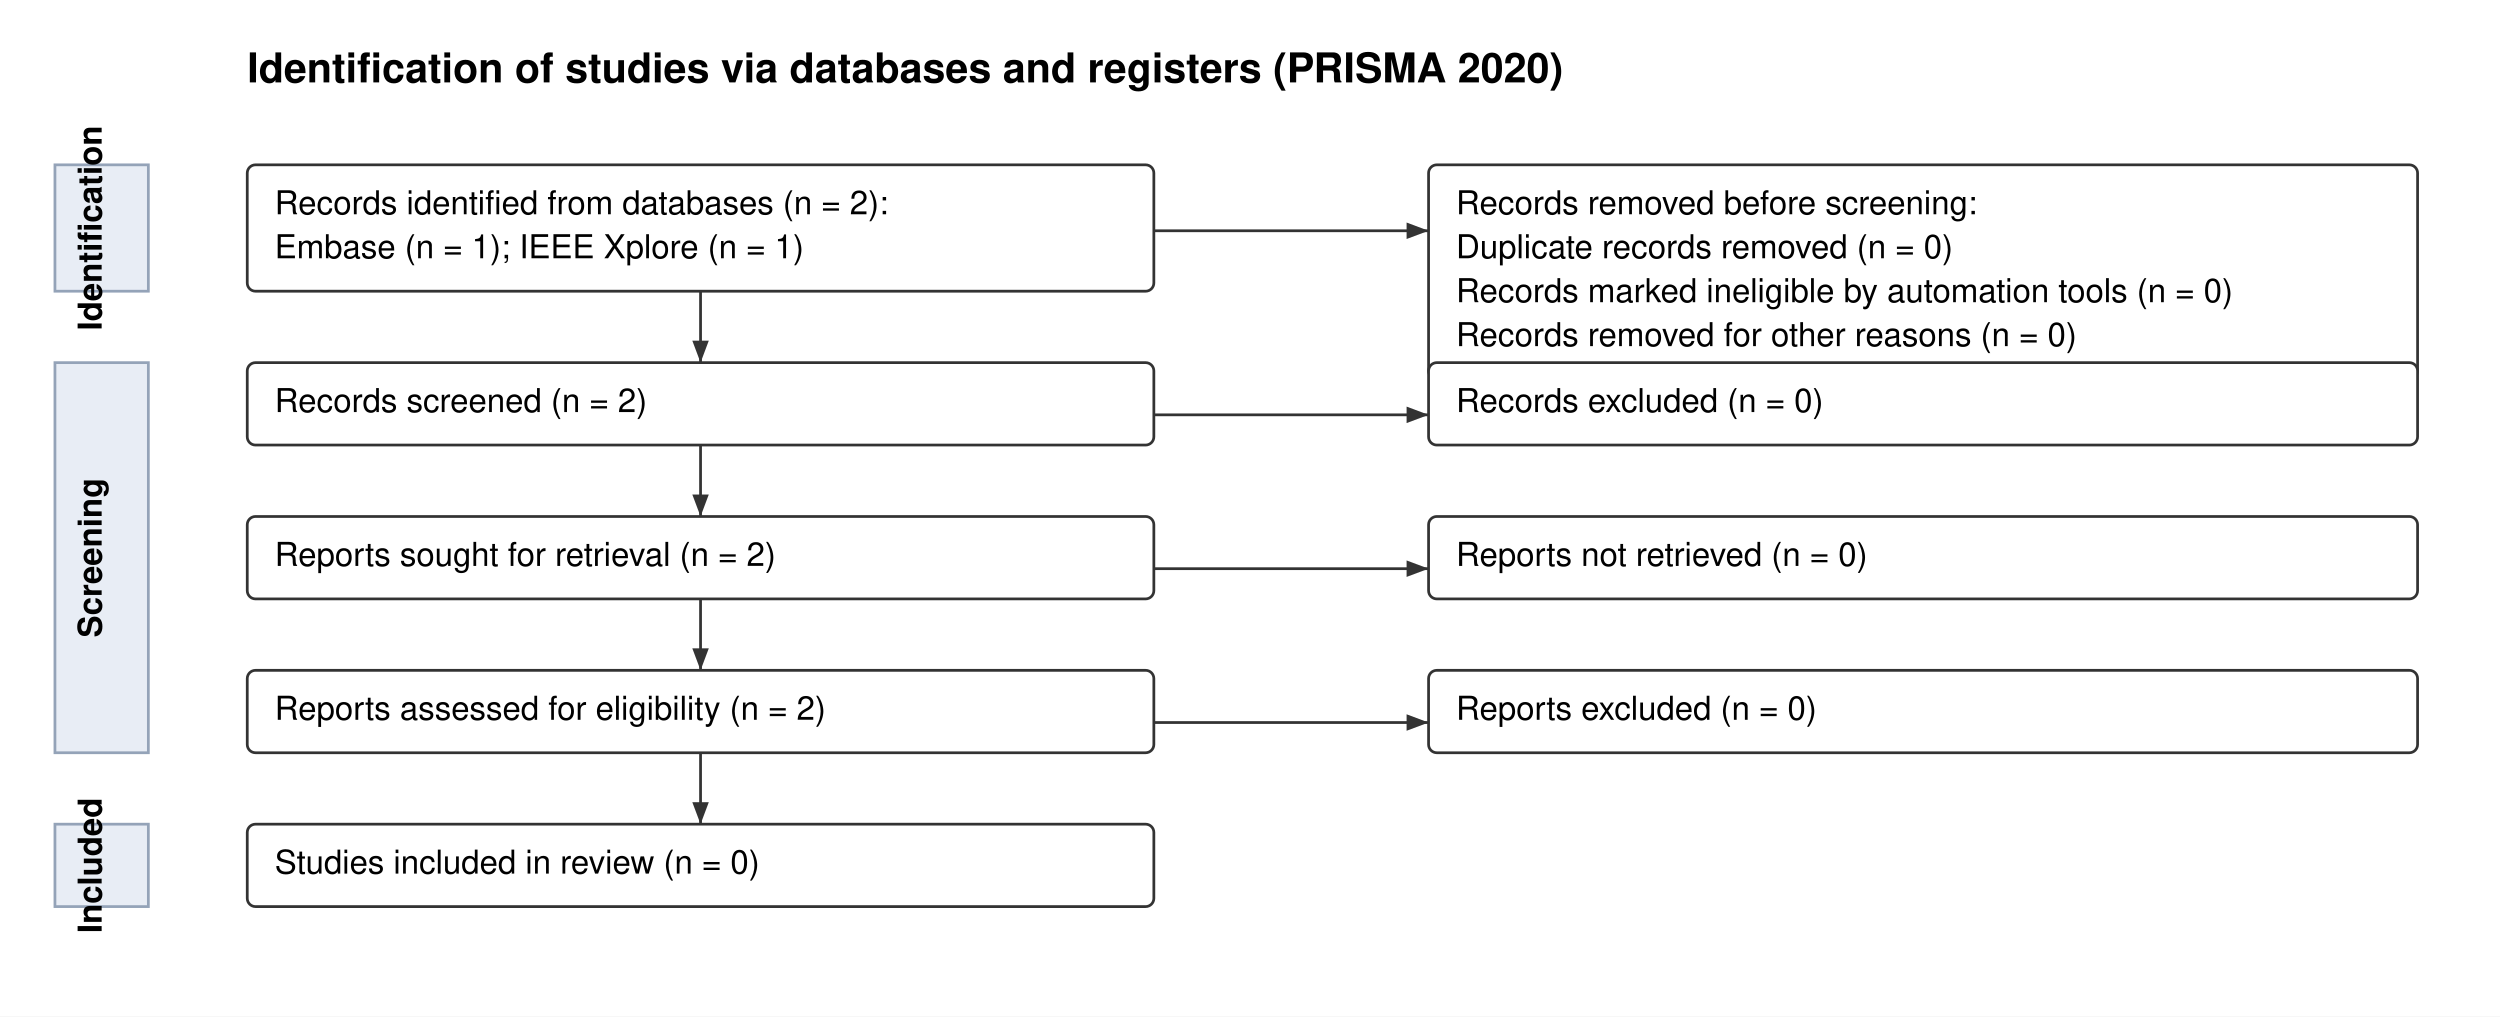
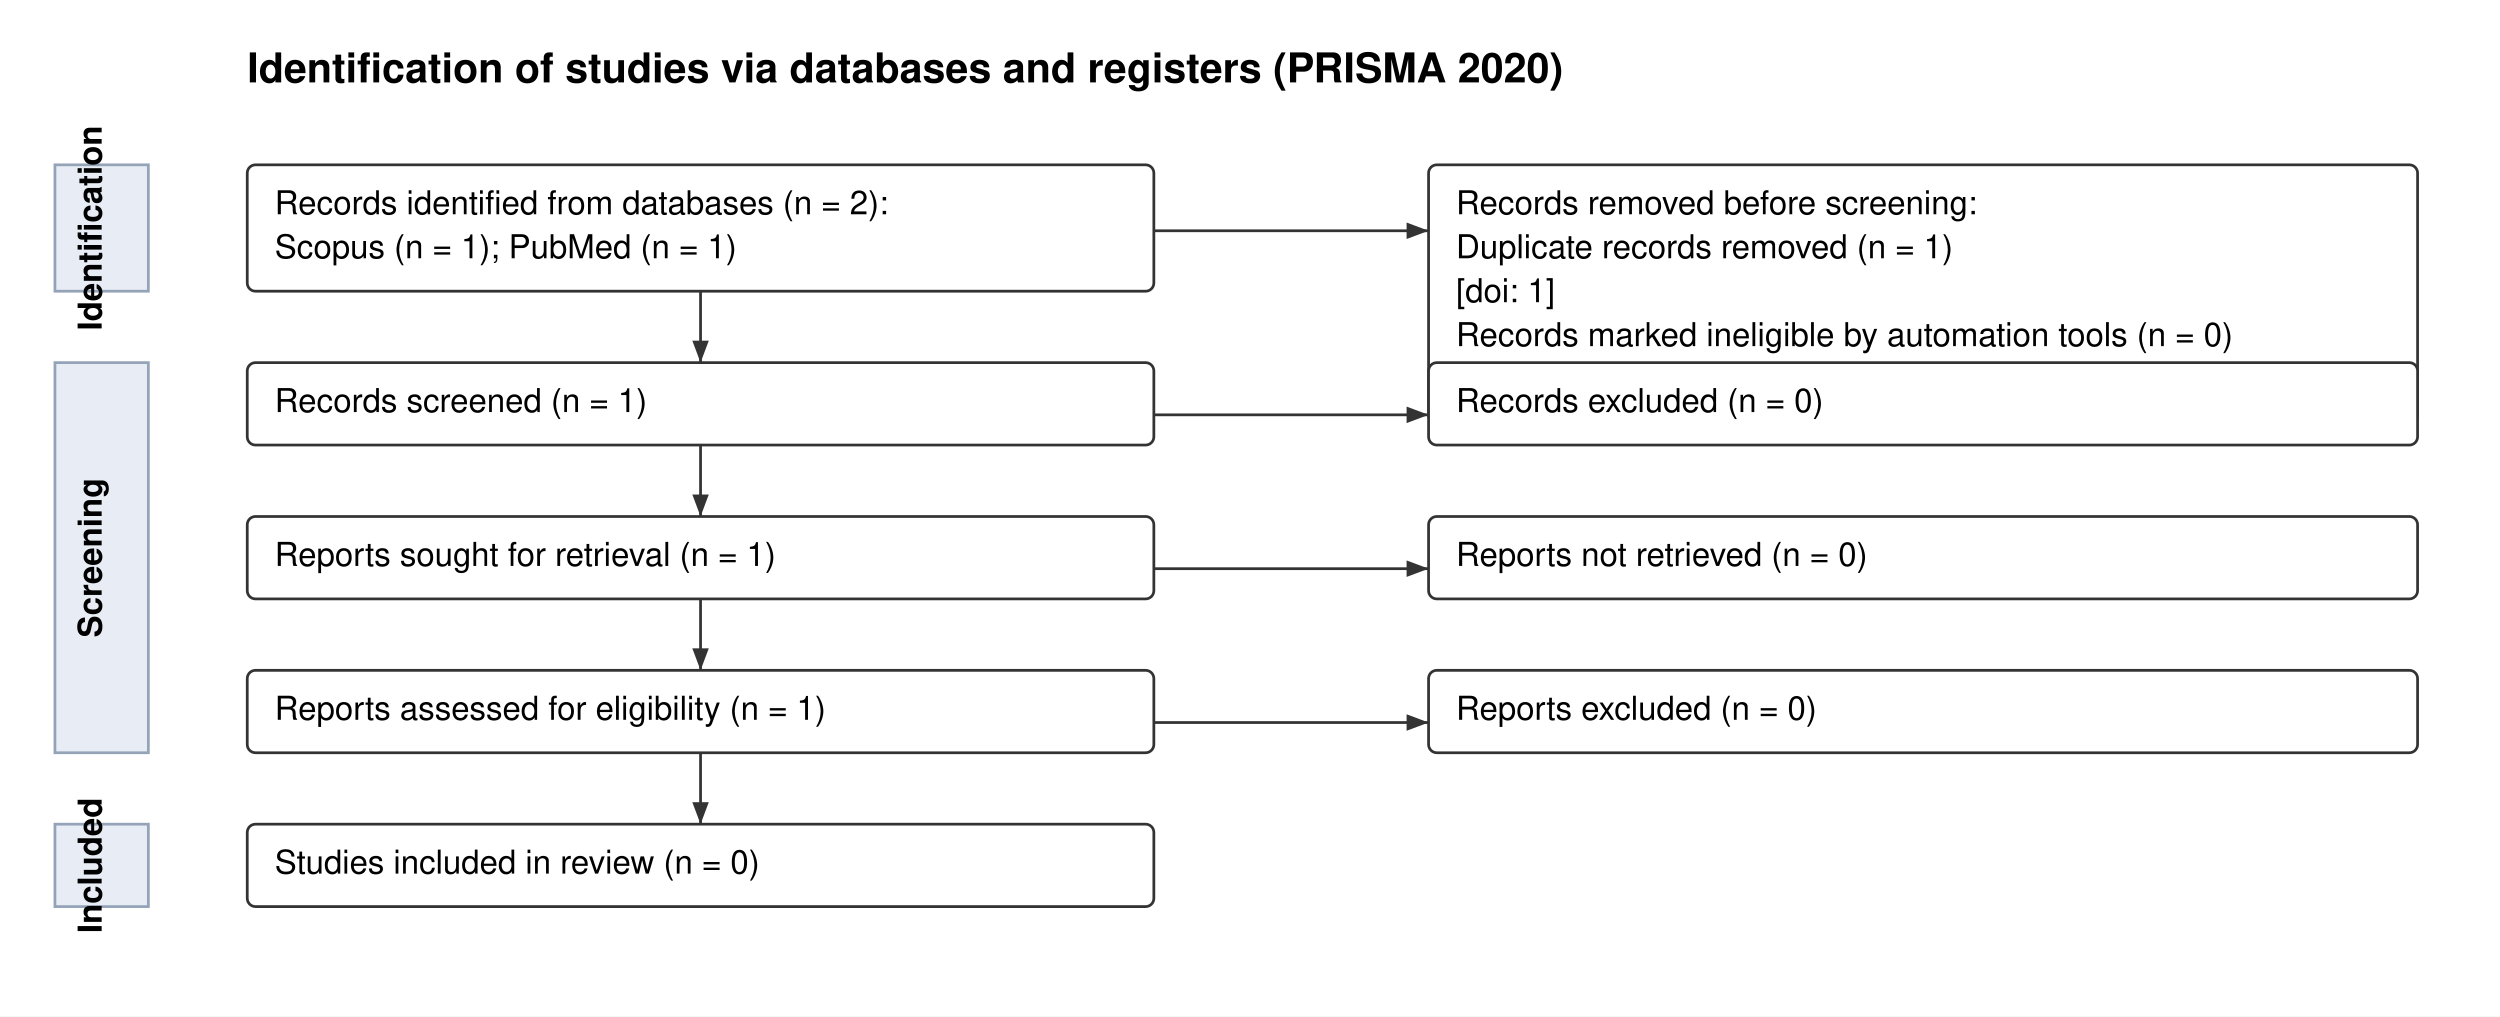
<svg xmlns="http://www.w3.org/2000/svg" width="910" height="370" font-family="Helvetica, Arial, sans-serif" font-size="12">
  <defs>
    <marker id="arr" markerWidth="10" markerHeight="10" refX="8" refY="3" orient="auto">
      <path d="M0,0 L8,3 L0,6 z" fill="#333" />
    </marker>
  </defs>
  <rect x="0" y="0" width="910" height="370" fill="white" />
  <text x="90" y="30" font-size="15" font-weight="bold">Identification of studies via databases and registers (PRISMA 2020)</text>
  <rect x="20" y="60" width="34" height="46" fill="#e8edf5" stroke="#94a3b8" />
  <text x="37" y="83.0" text-anchor="middle" transform="rotate(-90 37 83.0)" font-weight="bold">Identification</text>
  <rect x="20" y="132" width="34" height="142" fill="#e8edf5" stroke="#94a3b8" />
  <text x="37" y="203.0" text-anchor="middle" transform="rotate(-90 37 203.0)" font-weight="bold">Screening</text>
  <rect x="20" y="300" width="34" height="30" fill="#e8edf5" stroke="#94a3b8" />
  <text x="37" y="315.0" text-anchor="middle" transform="rotate(-90 37 315.0)" font-weight="bold">Included</text>
  <rect x="90" y="60" width="330" height="46" fill="#ffffff" stroke="#333" rx="3" />
  <text x="100" y="78">Records identified from databases (n = 2):</text>
-   <text x="100" y="94">Embase (n = 1); IEEE Xplore (n = 1)</text>
-   <rect x="520" y="60" width="360" height="78" fill="#ffffff" stroke="#333" rx="3" />
+   <text x="100" y="94">Scopus (n = 1); PubMed (n = 1)</text>
+   <rect x="520" y="60" width="360" height="94" fill="#ffffff" stroke="#333" rx="3" />
  <text x="530" y="78">Records removed before screening:</text>
-   <text x="530" y="94">Duplicate records removed (n = 0)</text>
-   <text x="530" y="110">Records marked ineligible by automation tools (n = 0)</text>
-   <text x="530" y="126">Records removed for other reasons (n = 0)</text>
+   <text x="530" y="94">Duplicate records removed (n = 1)</text>
+   <text x="530" y="110">[doi: 1]</text>
+   <text x="530" y="126">Records marked ineligible by automation tools (n = 0)</text>
+   <text x="530" y="142">Records removed for other reasons (n = 0)</text>
  <rect x="90" y="132" width="330" height="30" fill="#ffffff" stroke="#333" rx="3" />
-   <text x="100" y="150">Records screened (n = 2)</text>
+   <text x="100" y="150">Records screened (n = 1)</text>
  <rect x="520" y="132" width="360" height="30" fill="#ffffff" stroke="#333" rx="3" />
  <text x="530" y="150">Records excluded (n = 0)</text>
  <rect x="90" y="188" width="330" height="30" fill="#ffffff" stroke="#333" rx="3" />
-   <text x="100" y="206">Reports sought for retrieval (n = 2)</text>
+   <text x="100" y="206">Reports sought for retrieval (n = 1)</text>
  <rect x="520" y="188" width="360" height="30" fill="#ffffff" stroke="#333" rx="3" />
  <text x="530" y="206">Reports not retrieved (n = 0)</text>
  <rect x="90" y="244" width="330" height="30" fill="#ffffff" stroke="#333" rx="3" />
-   <text x="100" y="262">Reports assessed for eligibility (n = 2)</text>
+   <text x="100" y="262">Reports assessed for eligibility (n = 1)</text>
  <rect x="520" y="244" width="360" height="30" fill="#ffffff" stroke="#333" rx="3" />
  <text x="530" y="262">Reports excluded (n = 0)</text>
  <rect x="90" y="300" width="330" height="30" fill="#ffffff" stroke="#333" rx="3" />
  <text x="100" y="318">Studies included in review (n = 0)</text>
  <line x1="255.0" y1="106" x2="255.0" y2="132" stroke="#333" marker-end="url(#arr)" />
  <line x1="255.0" y1="162" x2="255.0" y2="188" stroke="#333" marker-end="url(#arr)" />
  <line x1="255.0" y1="218" x2="255.0" y2="244" stroke="#333" marker-end="url(#arr)" />
  <line x1="255.0" y1="274" x2="255.0" y2="300" stroke="#333" marker-end="url(#arr)" />
  <line x1="420" y1="84.0" x2="520" y2="84.0" stroke="#333" marker-end="url(#arr)" />
  <line x1="420" y1="151.0" x2="520" y2="151.0" stroke="#333" marker-end="url(#arr)" />
  <line x1="420" y1="207.0" x2="520" y2="207.0" stroke="#333" marker-end="url(#arr)" />
  <line x1="420" y1="263.0" x2="520" y2="263.0" stroke="#333" marker-end="url(#arr)" />
</svg>
